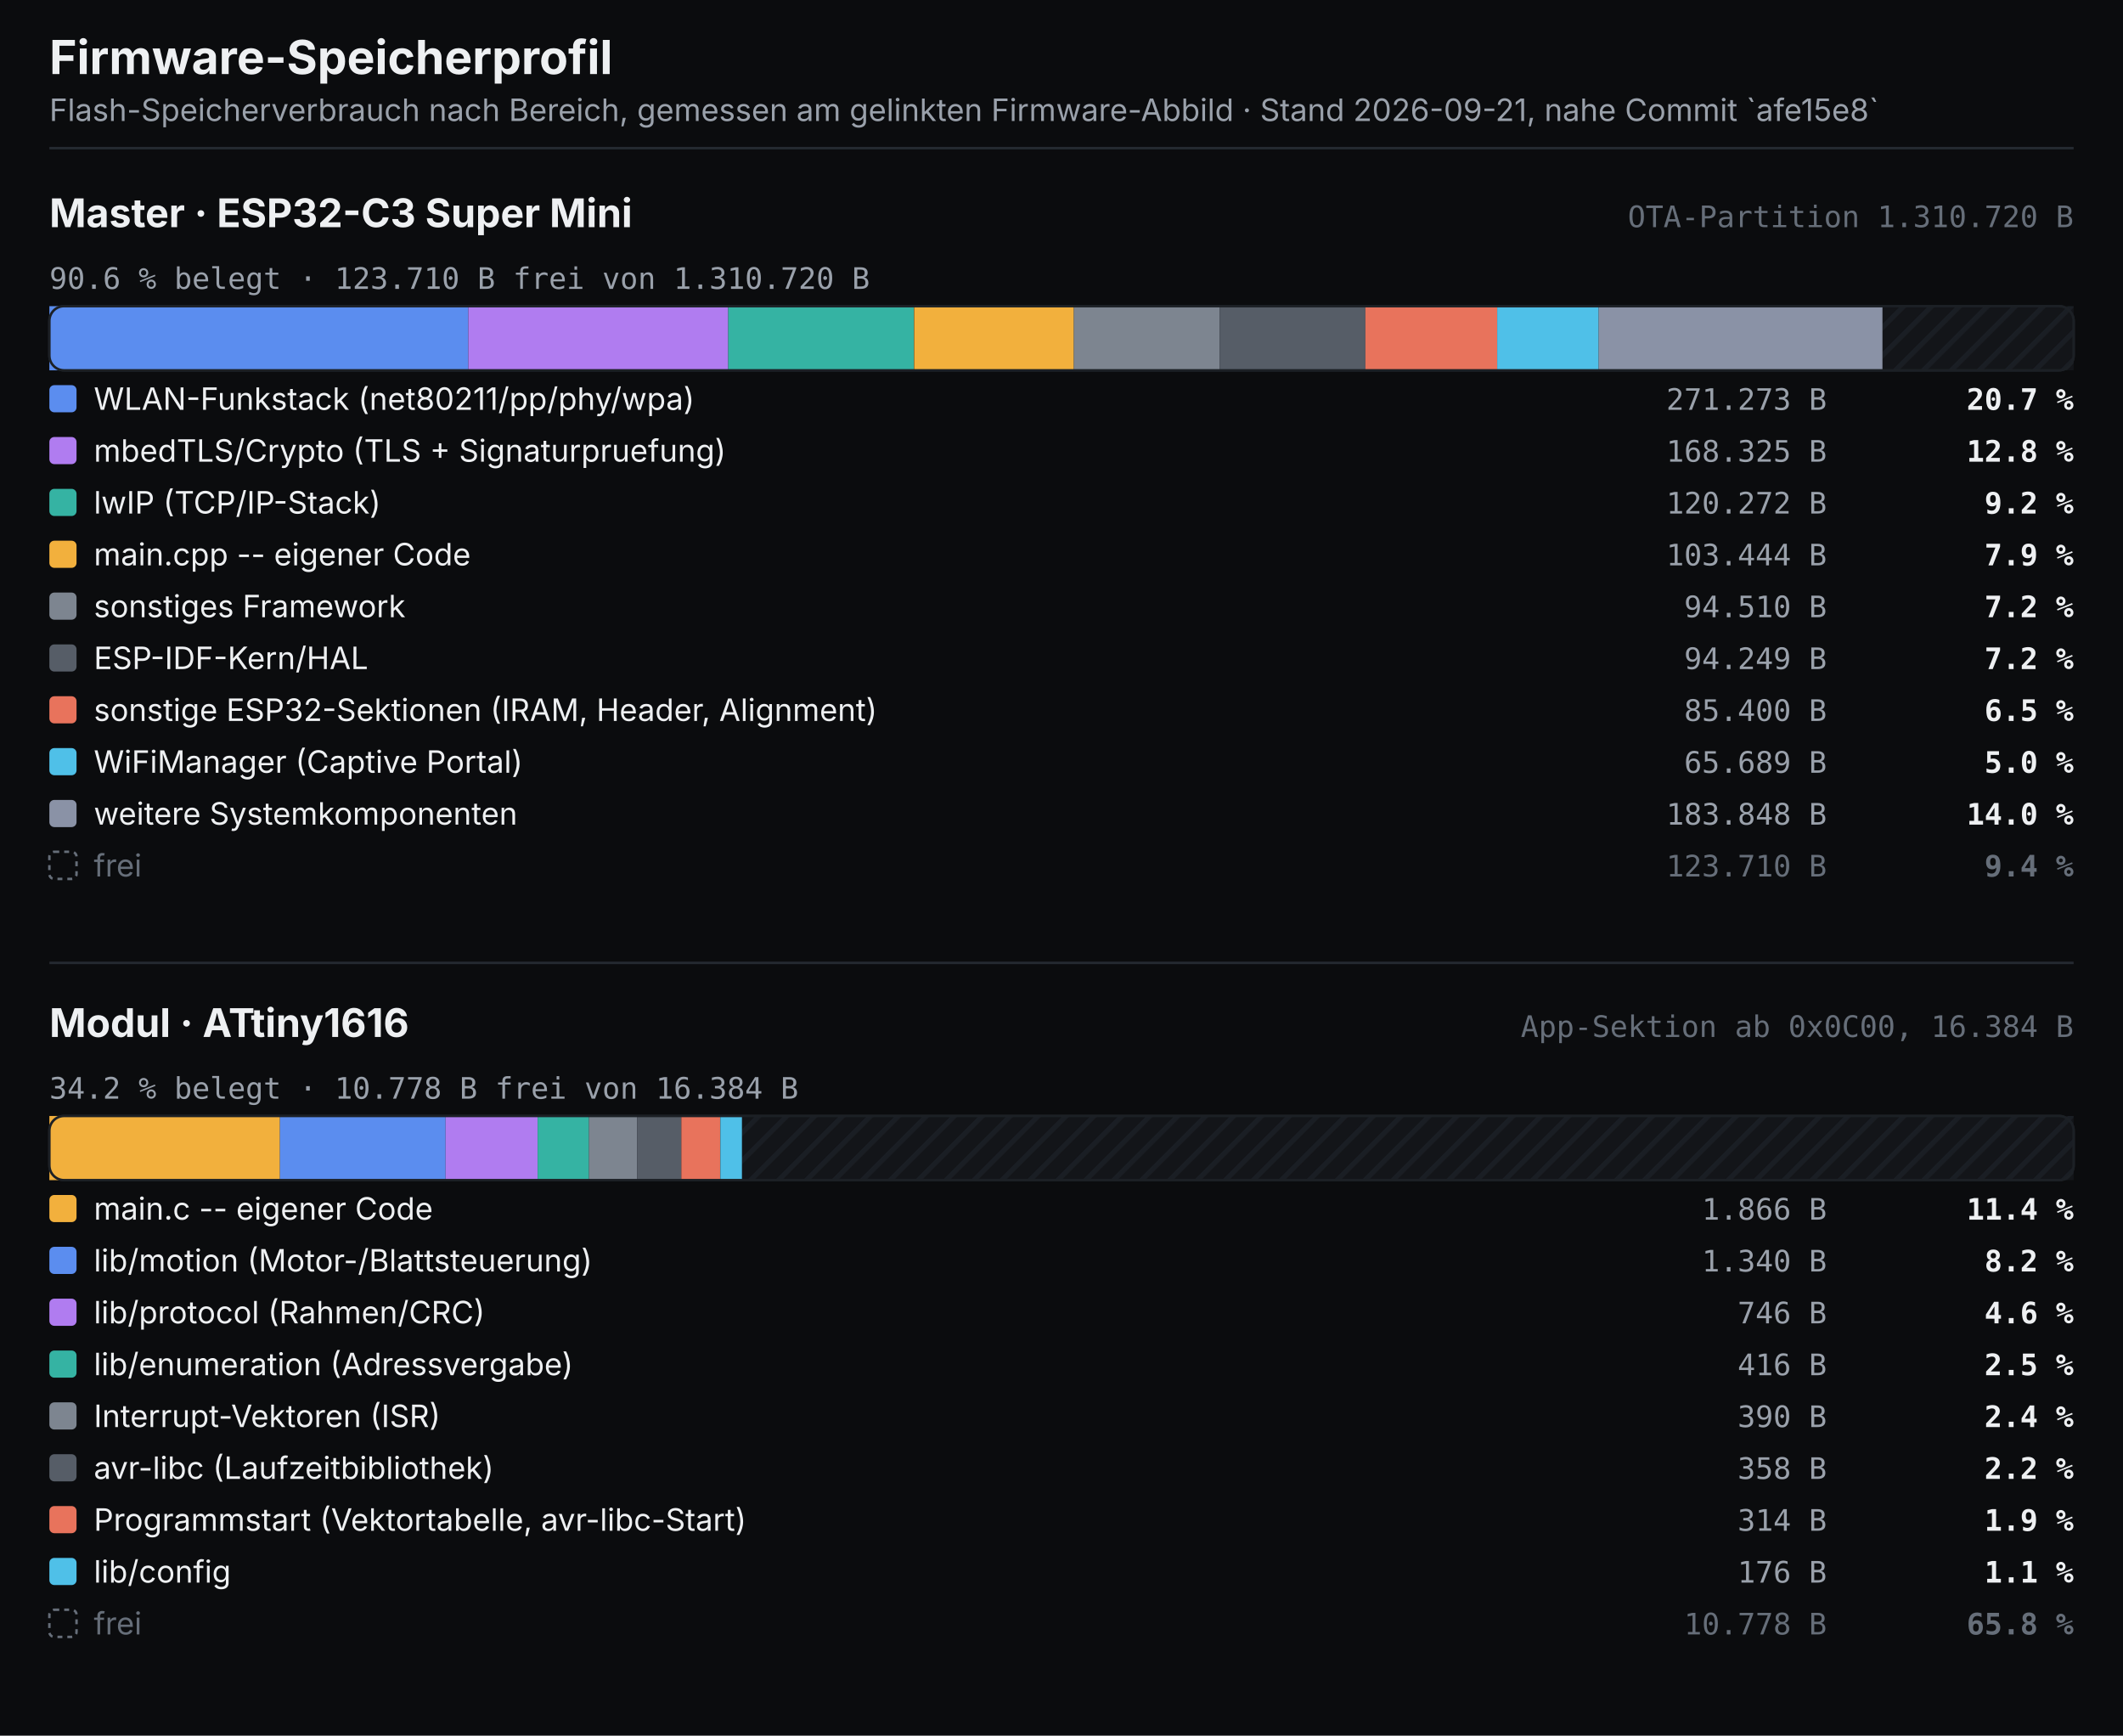
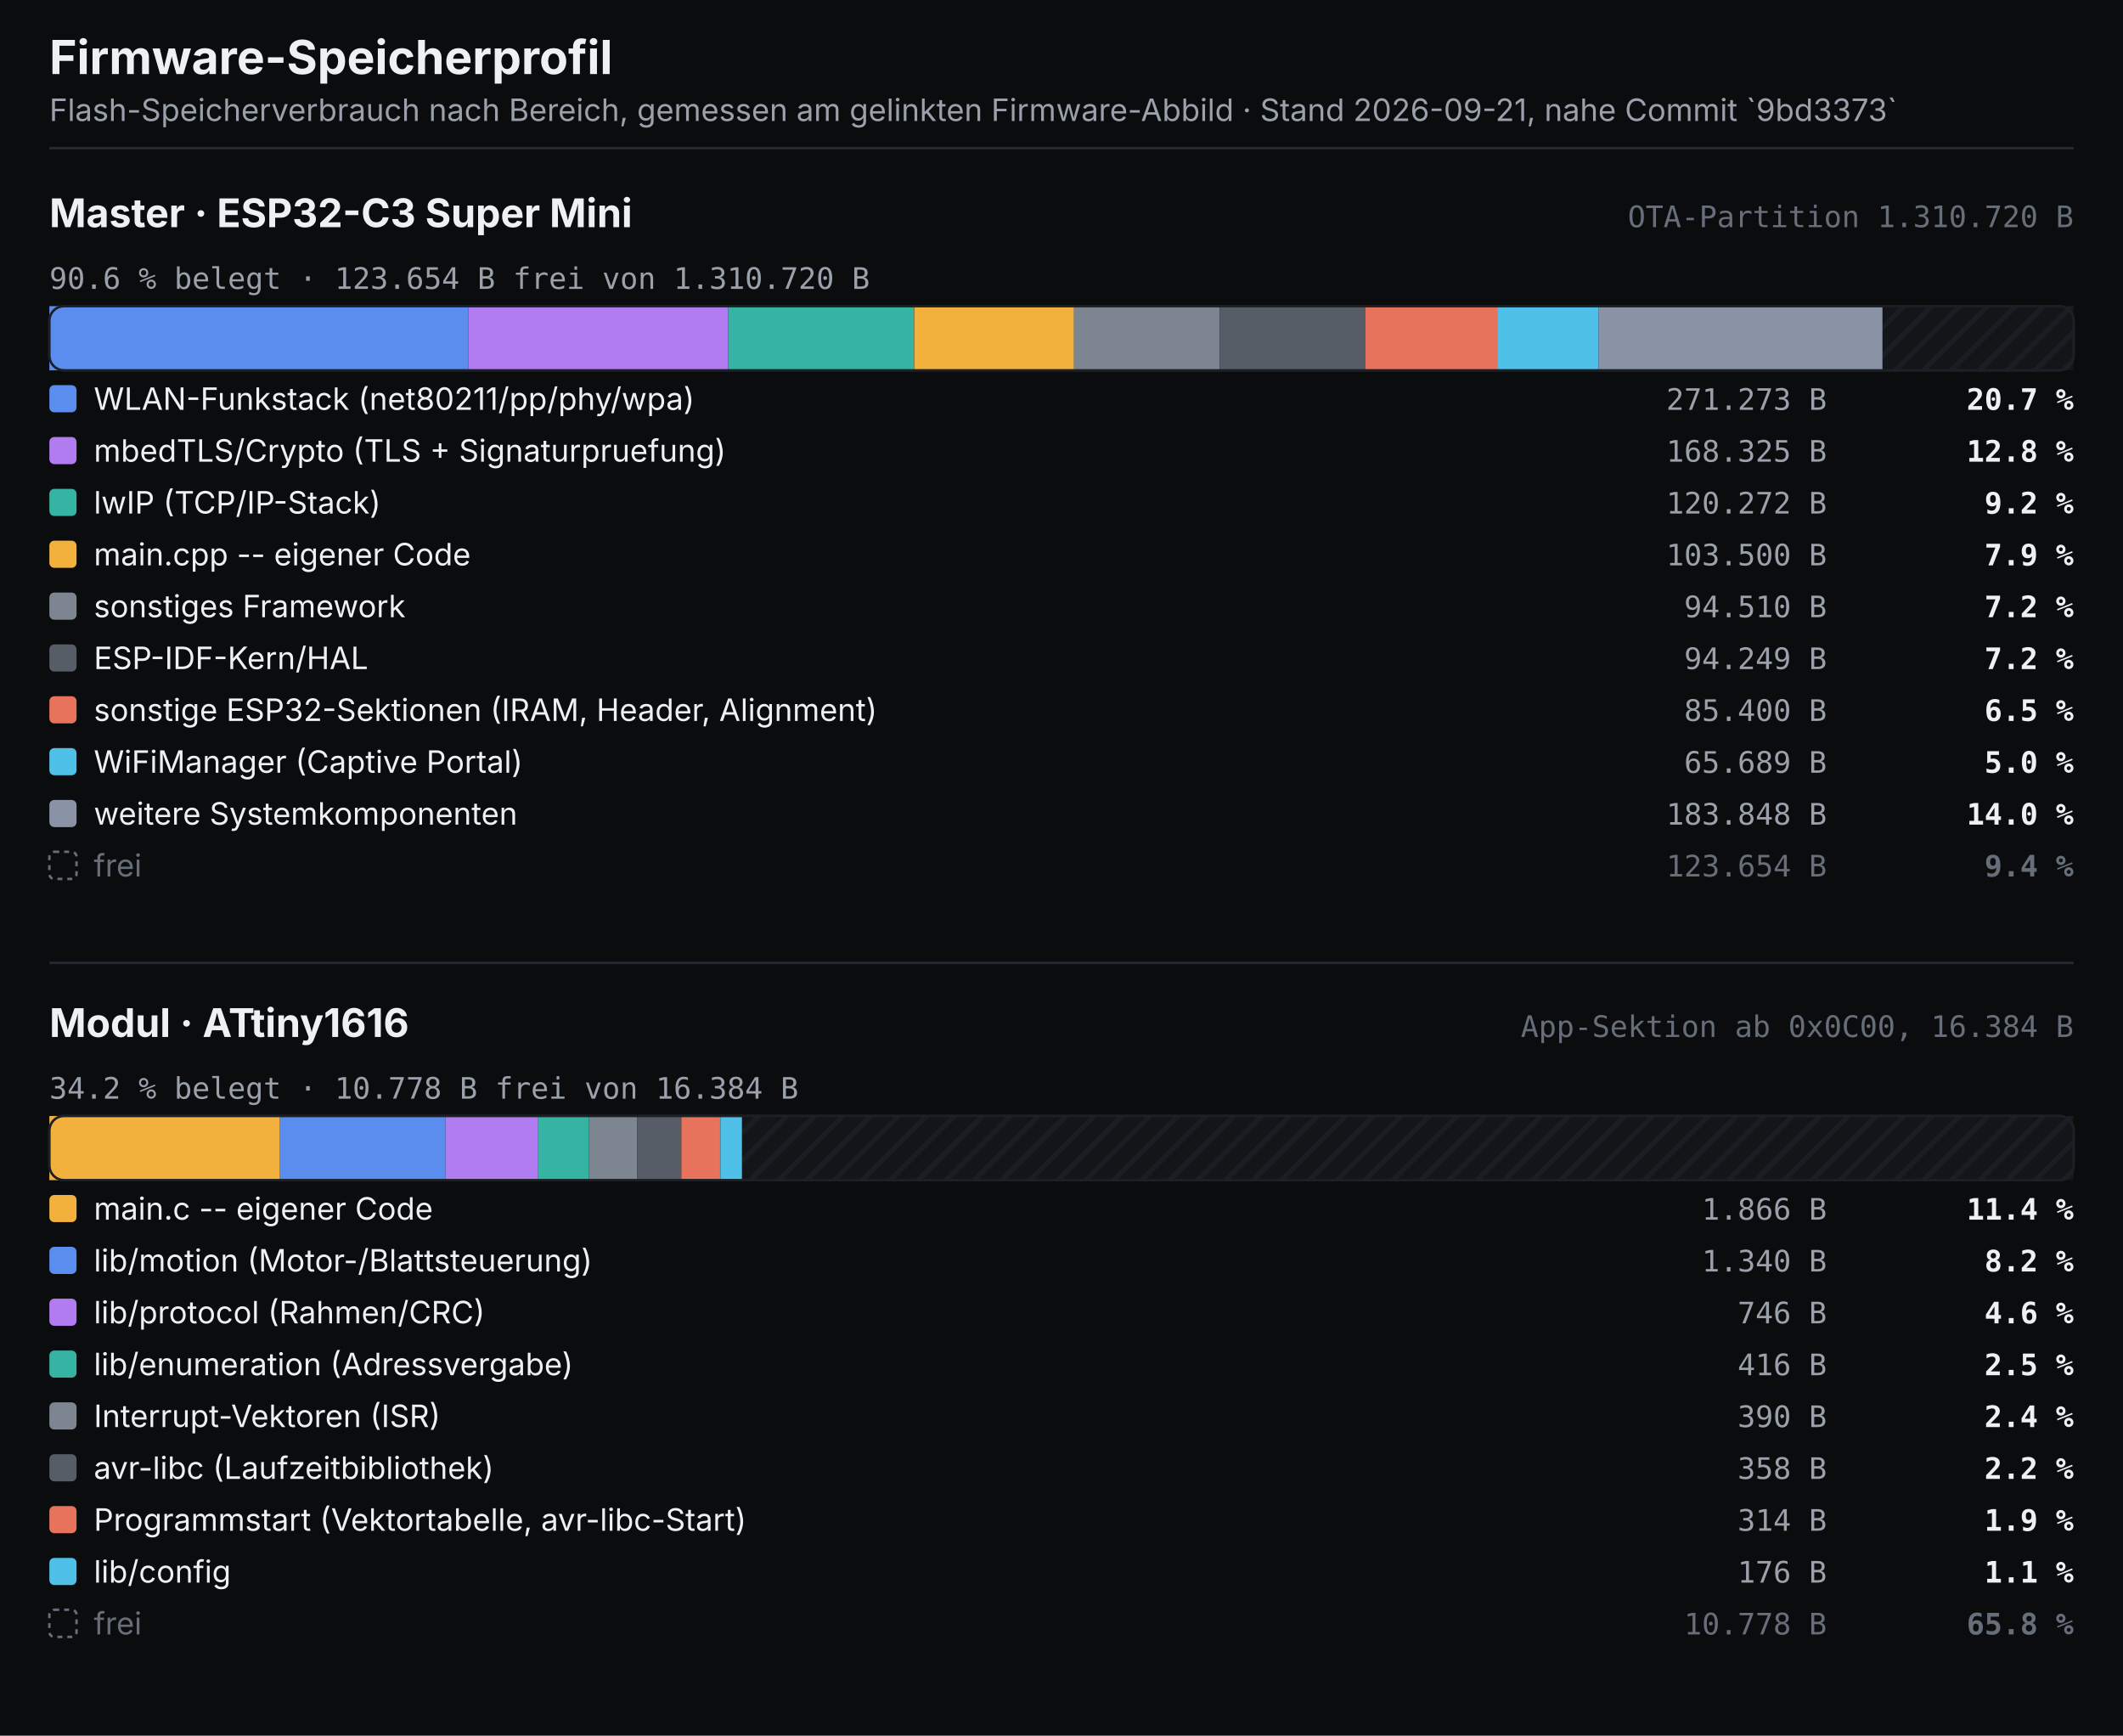
<svg xmlns="http://www.w3.org/2000/svg" viewBox="0 0 860 703" width="860" height="703" font-family="system-ui,-apple-system,'Segoe UI',sans-serif">
  <defs>
    <pattern id="hatch" width="8" height="8" patternTransform="rotate(45)" patternUnits="userSpaceOnUse">
      <rect width="8" height="8" fill="#131519" />
      <line x1="0" y1="0" x2="0" y2="8" stroke="#1a1e24" stroke-width="4" />
    </pattern>
  </defs>
  <rect width="860" height="703" fill="#0b0c0e" />
  <text x="20" y="30" font-size="19" font-weight="700" fill="#eef0f2">Firmware-Speicherprofil</text>
-   <text x="20" y="49" font-size="12.5" fill="#9aa1ab">Flash-Speicherverbrauch nach Bereich, gemessen am gelinkten Firmware-Abbild · Stand 2026-09-21, nahe Commit `afe15e8`</text>
+   <text x="20" y="49" font-size="12.5" fill="#9aa1ab">Flash-Speicherverbrauch nach Bereich, gemessen am gelinkten Firmware-Abbild · Stand 2026-09-21, nahe Commit `9bd3373`</text>
  <line x1="20" y1="60" x2="840" y2="60" stroke="#252a31" />
  <text x="20" y="92" font-family="system-ui,-apple-system,'Segoe UI',sans-serif" font-size="16" font-weight="700" fill="#eef0f2">Master · ESP32-C3 Super Mini</text>
  <text x="840" y="92" text-anchor="end" font-family="ui-monospace,Menlo,Consolas,monospace" font-size="12" fill="#666e79">OTA-Partition 1.310.720 B</text>
-   <text x="20" y="117" font-family="ui-monospace,Menlo,Consolas,monospace" font-size="12" fill="#9aa1ab">90.6 % belegt · 123.710 B frei von 1.310.720 B</text>
+   <text x="20" y="117" font-family="ui-monospace,Menlo,Consolas,monospace" font-size="12" fill="#9aa1ab">90.6 % belegt · 123.654 B frei von 1.310.720 B</text>
  <rect x="20" y="124" width="820" height="26" rx="6" fill="#131519" stroke="#1c2025" />
  <rect x="20.0" y="124" width="169.7" height="26" fill="#5b8def" />
  <rect x="189.7" y="124" width="105.3" height="26" fill="#b07cf0" />
  <rect x="295.0" y="124" width="75.2" height="26" fill="#35b3a3" />
-   <rect x="370.3" y="124" width="64.7" height="26" fill="#f2b03d" />
+   <rect x="370.3" y="124" width="64.8" height="26" fill="#f2b03d" />
  <rect x="435.0" y="124" width="59.1" height="26" fill="#7d8590" />
  <rect x="494.1" y="124" width="59.0" height="26" fill="#565d67" />
  <rect x="553.1" y="124" width="53.4" height="26" fill="#e8735c" />
  <rect x="606.5" y="124" width="41.1" height="26" fill="#4fc0e8" />
  <rect x="647.6" y="124" width="115.0" height="26" fill="#8a92a6" />
  <rect x="762.6" y="124" width="77.4" height="26" fill="url(#hatch)" />
  <rect x="20" y="124" width="820" height="26" rx="6" fill="none" stroke="#1c2025" />
  <rect x="20" y="156" width="11" height="11" rx="2" fill="#5b8def" />
  <text x="38" y="166" font-family="system-ui,-apple-system,'Segoe UI',sans-serif" font-size="12.5" fill="#eef0f2">WLAN-Funkstack (net80211/pp/phy/wpa)</text>
  <text x="740" y="166" text-anchor="end" font-family="ui-monospace,Menlo,Consolas,monospace" font-size="12" fill="#9aa1ab">271.273 B</text>
  <text x="840" y="166" text-anchor="end" font-family="ui-monospace,Menlo,Consolas,monospace" font-size="12" font-weight="600" fill="#eef0f2">20.7 %</text>
  <rect x="20" y="177" width="11" height="11" rx="2" fill="#b07cf0" />
  <text x="38" y="187" font-family="system-ui,-apple-system,'Segoe UI',sans-serif" font-size="12.5" fill="#eef0f2">mbedTLS/Crypto (TLS + Signaturpruefung)</text>
  <text x="740" y="187" text-anchor="end" font-family="ui-monospace,Menlo,Consolas,monospace" font-size="12" fill="#9aa1ab">168.325 B</text>
  <text x="840" y="187" text-anchor="end" font-family="ui-monospace,Menlo,Consolas,monospace" font-size="12" font-weight="600" fill="#eef0f2">12.8 %</text>
  <rect x="20" y="198" width="11" height="11" rx="2" fill="#35b3a3" />
  <text x="38" y="208" font-family="system-ui,-apple-system,'Segoe UI',sans-serif" font-size="12.5" fill="#eef0f2">lwIP (TCP/IP-Stack)</text>
  <text x="740" y="208" text-anchor="end" font-family="ui-monospace,Menlo,Consolas,monospace" font-size="12" fill="#9aa1ab">120.272 B</text>
  <text x="840" y="208" text-anchor="end" font-family="ui-monospace,Menlo,Consolas,monospace" font-size="12" font-weight="600" fill="#eef0f2">9.2 %</text>
  <rect x="20" y="219" width="11" height="11" rx="2" fill="#f2b03d" />
  <text x="38" y="229" font-family="system-ui,-apple-system,'Segoe UI',sans-serif" font-size="12.5" fill="#eef0f2">main.cpp -- eigener Code</text>
-   <text x="740" y="229" text-anchor="end" font-family="ui-monospace,Menlo,Consolas,monospace" font-size="12" fill="#9aa1ab">103.444 B</text>
+   <text x="740" y="229" text-anchor="end" font-family="ui-monospace,Menlo,Consolas,monospace" font-size="12" fill="#9aa1ab">103.500 B</text>
  <text x="840" y="229" text-anchor="end" font-family="ui-monospace,Menlo,Consolas,monospace" font-size="12" font-weight="600" fill="#eef0f2">7.9 %</text>
  <rect x="20" y="240" width="11" height="11" rx="2" fill="#7d8590" />
  <text x="38" y="250" font-family="system-ui,-apple-system,'Segoe UI',sans-serif" font-size="12.5" fill="#eef0f2">sonstiges Framework</text>
  <text x="740" y="250" text-anchor="end" font-family="ui-monospace,Menlo,Consolas,monospace" font-size="12" fill="#9aa1ab">94.510 B</text>
  <text x="840" y="250" text-anchor="end" font-family="ui-monospace,Menlo,Consolas,monospace" font-size="12" font-weight="600" fill="#eef0f2">7.2 %</text>
  <rect x="20" y="261" width="11" height="11" rx="2" fill="#565d67" />
  <text x="38" y="271" font-family="system-ui,-apple-system,'Segoe UI',sans-serif" font-size="12.5" fill="#eef0f2">ESP-IDF-Kern/HAL</text>
  <text x="740" y="271" text-anchor="end" font-family="ui-monospace,Menlo,Consolas,monospace" font-size="12" fill="#9aa1ab">94.249 B</text>
  <text x="840" y="271" text-anchor="end" font-family="ui-monospace,Menlo,Consolas,monospace" font-size="12" font-weight="600" fill="#eef0f2">7.2 %</text>
  <rect x="20" y="282" width="11" height="11" rx="2" fill="#e8735c" />
  <text x="38" y="292" font-family="system-ui,-apple-system,'Segoe UI',sans-serif" font-size="12.5" fill="#eef0f2">sonstige ESP32-Sektionen (IRAM, Header, Alignment)</text>
  <text x="740" y="292" text-anchor="end" font-family="ui-monospace,Menlo,Consolas,monospace" font-size="12" fill="#9aa1ab">85.400 B</text>
  <text x="840" y="292" text-anchor="end" font-family="ui-monospace,Menlo,Consolas,monospace" font-size="12" font-weight="600" fill="#eef0f2">6.5 %</text>
  <rect x="20" y="303" width="11" height="11" rx="2" fill="#4fc0e8" />
  <text x="38" y="313" font-family="system-ui,-apple-system,'Segoe UI',sans-serif" font-size="12.5" fill="#eef0f2">WiFiManager (Captive Portal)</text>
  <text x="740" y="313" text-anchor="end" font-family="ui-monospace,Menlo,Consolas,monospace" font-size="12" fill="#9aa1ab">65.689 B</text>
  <text x="840" y="313" text-anchor="end" font-family="ui-monospace,Menlo,Consolas,monospace" font-size="12" font-weight="600" fill="#eef0f2">5.0 %</text>
  <rect x="20" y="324" width="11" height="11" rx="2" fill="#8a92a6" />
  <text x="38" y="334" font-family="system-ui,-apple-system,'Segoe UI',sans-serif" font-size="12.5" fill="#eef0f2">weitere Systemkomponenten</text>
  <text x="740" y="334" text-anchor="end" font-family="ui-monospace,Menlo,Consolas,monospace" font-size="12" fill="#9aa1ab">183.848 B</text>
  <text x="840" y="334" text-anchor="end" font-family="ui-monospace,Menlo,Consolas,monospace" font-size="12" font-weight="600" fill="#eef0f2">14.0 %</text>
  <rect x="20" y="345" width="11" height="11" rx="2" fill="none" stroke="#666e79" stroke-dasharray="2,2" />
  <text x="38" y="355" font-family="system-ui,-apple-system,'Segoe UI',sans-serif" font-size="12.5" fill="#666e79">frei</text>
-   <text x="740" y="355" text-anchor="end" font-family="ui-monospace,Menlo,Consolas,monospace" font-size="12" fill="#666e79">123.710 B</text>
+   <text x="740" y="355" text-anchor="end" font-family="ui-monospace,Menlo,Consolas,monospace" font-size="12" fill="#666e79">123.654 B</text>
  <text x="840" y="355" text-anchor="end" font-family="ui-monospace,Menlo,Consolas,monospace" font-size="12" font-weight="600" fill="#666e79">9.4 %</text>
  <line x1="20" y1="390" x2="840" y2="390" stroke="#252a31" />
  <text x="20" y="420" font-family="system-ui,-apple-system,'Segoe UI',sans-serif" font-size="16" font-weight="700" fill="#eef0f2">Modul · ATtiny1616</text>
  <text x="840" y="420" text-anchor="end" font-family="ui-monospace,Menlo,Consolas,monospace" font-size="12" fill="#666e79">App-Sektion ab 0x0C00, 16.384 B</text>
  <text x="20" y="445" font-family="ui-monospace,Menlo,Consolas,monospace" font-size="12" fill="#9aa1ab">34.2 % belegt · 10.778 B frei von 16.384 B</text>
  <rect x="20" y="452" width="820" height="26" rx="6" fill="#131519" stroke="#1c2025" />
  <rect x="20.0" y="452" width="93.4" height="26" fill="#f2b03d" />
  <rect x="113.4" y="452" width="67.1" height="26" fill="#5b8def" />
  <rect x="180.5" y="452" width="37.3" height="26" fill="#b07cf0" />
  <rect x="217.8" y="452" width="20.8" height="26" fill="#35b3a3" />
  <rect x="238.6" y="452" width="19.5" height="26" fill="#7d8590" />
  <rect x="258.1" y="452" width="17.9" height="26" fill="#565d67" />
  <rect x="276.0" y="452" width="15.7" height="26" fill="#e8735c" />
  <rect x="291.8" y="452" width="8.8" height="26" fill="#4fc0e8" />
  <rect x="300.6" y="452" width="539.4" height="26" fill="url(#hatch)" />
  <rect x="20" y="452" width="820" height="26" rx="6" fill="none" stroke="#1c2025" />
  <rect x="20" y="484" width="11" height="11" rx="2" fill="#f2b03d" />
  <text x="38" y="494" font-family="system-ui,-apple-system,'Segoe UI',sans-serif" font-size="12.5" fill="#eef0f2">main.c -- eigener Code</text>
  <text x="740" y="494" text-anchor="end" font-family="ui-monospace,Menlo,Consolas,monospace" font-size="12" fill="#9aa1ab">1.866 B</text>
  <text x="840" y="494" text-anchor="end" font-family="ui-monospace,Menlo,Consolas,monospace" font-size="12" font-weight="600" fill="#eef0f2">11.4 %</text>
  <rect x="20" y="505" width="11" height="11" rx="2" fill="#5b8def" />
  <text x="38" y="515" font-family="system-ui,-apple-system,'Segoe UI',sans-serif" font-size="12.5" fill="#eef0f2">lib/motion (Motor-/Blattsteuerung)</text>
  <text x="740" y="515" text-anchor="end" font-family="ui-monospace,Menlo,Consolas,monospace" font-size="12" fill="#9aa1ab">1.340 B</text>
  <text x="840" y="515" text-anchor="end" font-family="ui-monospace,Menlo,Consolas,monospace" font-size="12" font-weight="600" fill="#eef0f2">8.2 %</text>
  <rect x="20" y="526" width="11" height="11" rx="2" fill="#b07cf0" />
  <text x="38" y="536" font-family="system-ui,-apple-system,'Segoe UI',sans-serif" font-size="12.5" fill="#eef0f2">lib/protocol (Rahmen/CRC)</text>
  <text x="740" y="536" text-anchor="end" font-family="ui-monospace,Menlo,Consolas,monospace" font-size="12" fill="#9aa1ab">746 B</text>
  <text x="840" y="536" text-anchor="end" font-family="ui-monospace,Menlo,Consolas,monospace" font-size="12" font-weight="600" fill="#eef0f2">4.6 %</text>
  <rect x="20" y="547" width="11" height="11" rx="2" fill="#35b3a3" />
  <text x="38" y="557" font-family="system-ui,-apple-system,'Segoe UI',sans-serif" font-size="12.5" fill="#eef0f2">lib/enumeration (Adressvergabe)</text>
  <text x="740" y="557" text-anchor="end" font-family="ui-monospace,Menlo,Consolas,monospace" font-size="12" fill="#9aa1ab">416 B</text>
  <text x="840" y="557" text-anchor="end" font-family="ui-monospace,Menlo,Consolas,monospace" font-size="12" font-weight="600" fill="#eef0f2">2.5 %</text>
  <rect x="20" y="568" width="11" height="11" rx="2" fill="#7d8590" />
  <text x="38" y="578" font-family="system-ui,-apple-system,'Segoe UI',sans-serif" font-size="12.5" fill="#eef0f2">Interrupt-Vektoren (ISR)</text>
  <text x="740" y="578" text-anchor="end" font-family="ui-monospace,Menlo,Consolas,monospace" font-size="12" fill="#9aa1ab">390 B</text>
  <text x="840" y="578" text-anchor="end" font-family="ui-monospace,Menlo,Consolas,monospace" font-size="12" font-weight="600" fill="#eef0f2">2.4 %</text>
  <rect x="20" y="589" width="11" height="11" rx="2" fill="#565d67" />
  <text x="38" y="599" font-family="system-ui,-apple-system,'Segoe UI',sans-serif" font-size="12.5" fill="#eef0f2">avr-libc (Laufzeitbibliothek)</text>
  <text x="740" y="599" text-anchor="end" font-family="ui-monospace,Menlo,Consolas,monospace" font-size="12" fill="#9aa1ab">358 B</text>
  <text x="840" y="599" text-anchor="end" font-family="ui-monospace,Menlo,Consolas,monospace" font-size="12" font-weight="600" fill="#eef0f2">2.2 %</text>
  <rect x="20" y="610" width="11" height="11" rx="2" fill="#e8735c" />
  <text x="38" y="620" font-family="system-ui,-apple-system,'Segoe UI',sans-serif" font-size="12.5" fill="#eef0f2">Programmstart (Vektortabelle, avr-libc-Start)</text>
  <text x="740" y="620" text-anchor="end" font-family="ui-monospace,Menlo,Consolas,monospace" font-size="12" fill="#9aa1ab">314 B</text>
  <text x="840" y="620" text-anchor="end" font-family="ui-monospace,Menlo,Consolas,monospace" font-size="12" font-weight="600" fill="#eef0f2">1.9 %</text>
  <rect x="20" y="631" width="11" height="11" rx="2" fill="#4fc0e8" />
  <text x="38" y="641" font-family="system-ui,-apple-system,'Segoe UI',sans-serif" font-size="12.5" fill="#eef0f2">lib/config</text>
  <text x="740" y="641" text-anchor="end" font-family="ui-monospace,Menlo,Consolas,monospace" font-size="12" fill="#9aa1ab">176 B</text>
  <text x="840" y="641" text-anchor="end" font-family="ui-monospace,Menlo,Consolas,monospace" font-size="12" font-weight="600" fill="#eef0f2">1.1 %</text>
  <rect x="20" y="652" width="11" height="11" rx="2" fill="none" stroke="#666e79" stroke-dasharray="2,2" />
  <text x="38" y="662" font-family="system-ui,-apple-system,'Segoe UI',sans-serif" font-size="12.5" fill="#666e79">frei</text>
  <text x="740" y="662" text-anchor="end" font-family="ui-monospace,Menlo,Consolas,monospace" font-size="12" fill="#666e79">10.778 B</text>
  <text x="840" y="662" text-anchor="end" font-family="ui-monospace,Menlo,Consolas,monospace" font-size="12" font-weight="600" fill="#666e79">65.8 %</text>
</svg>
